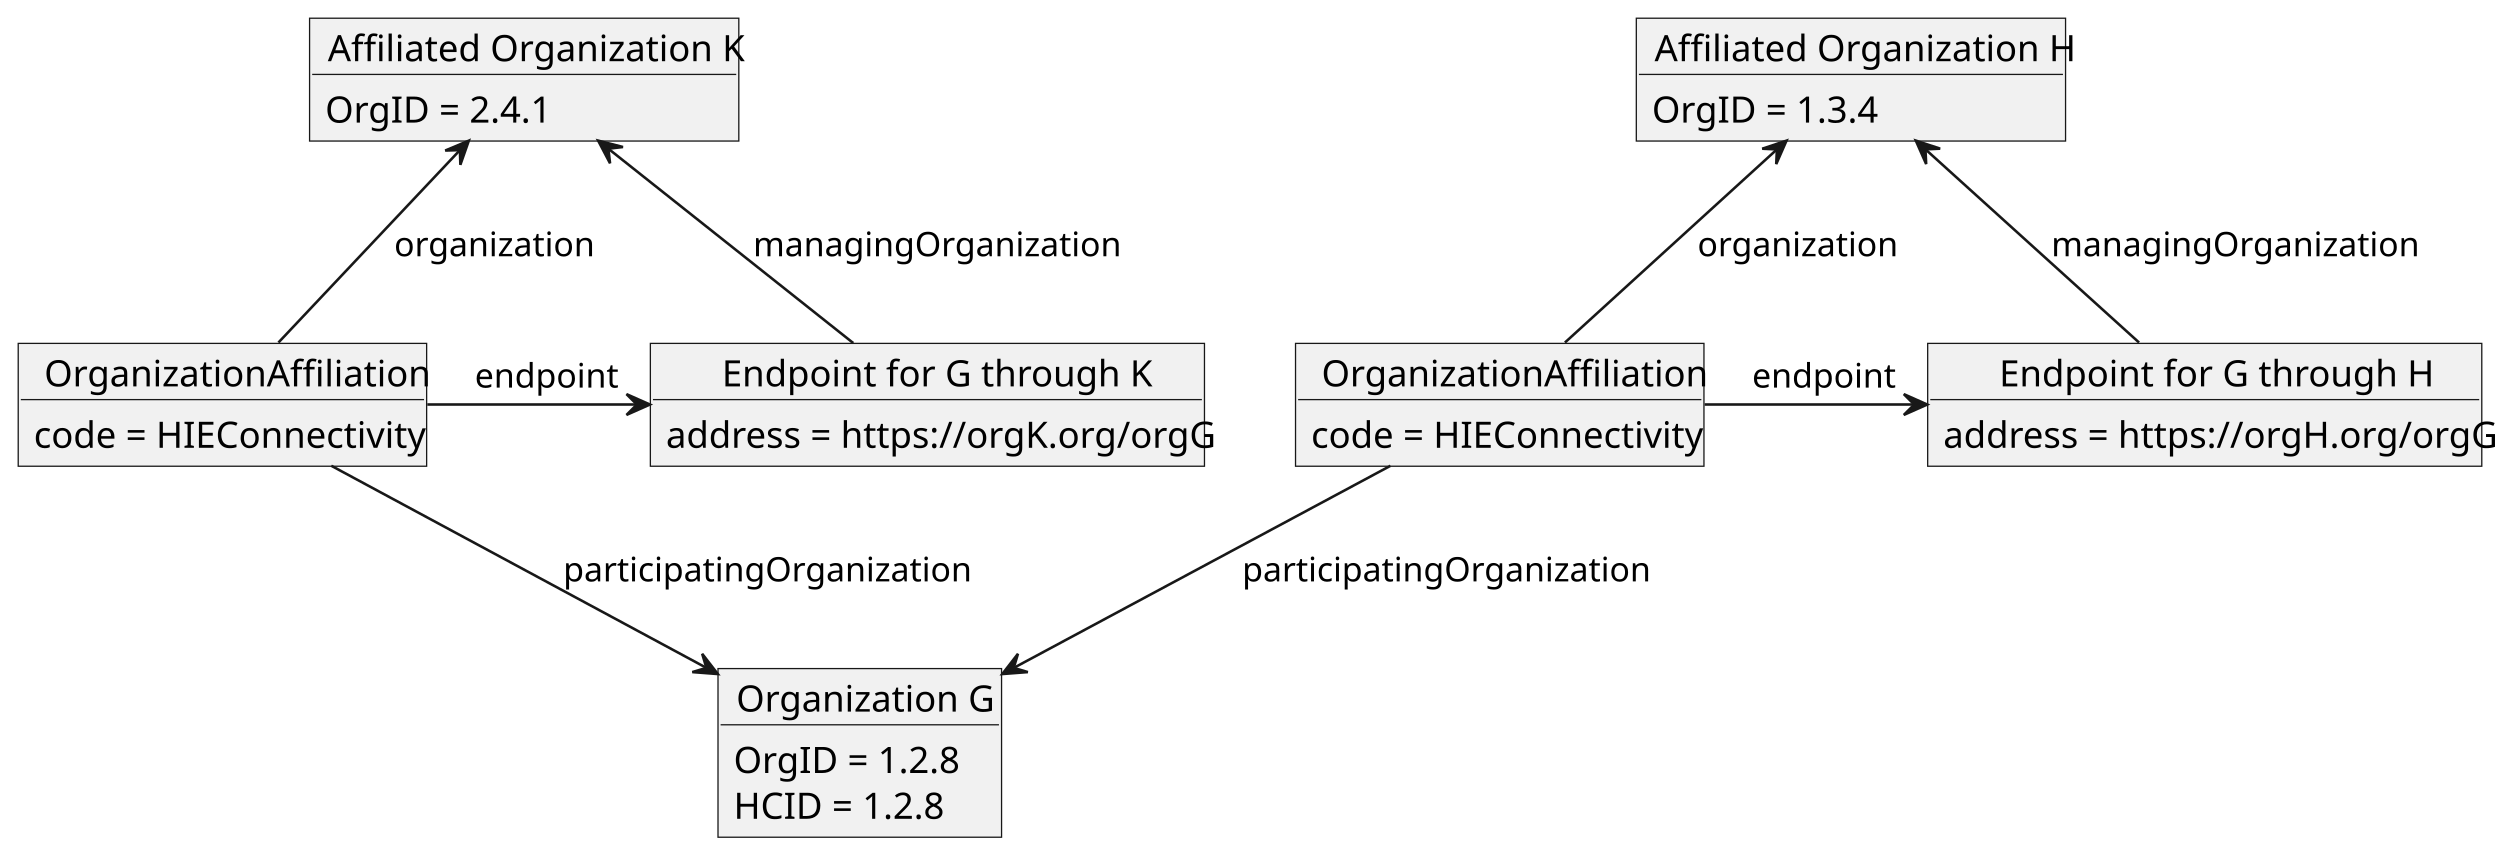
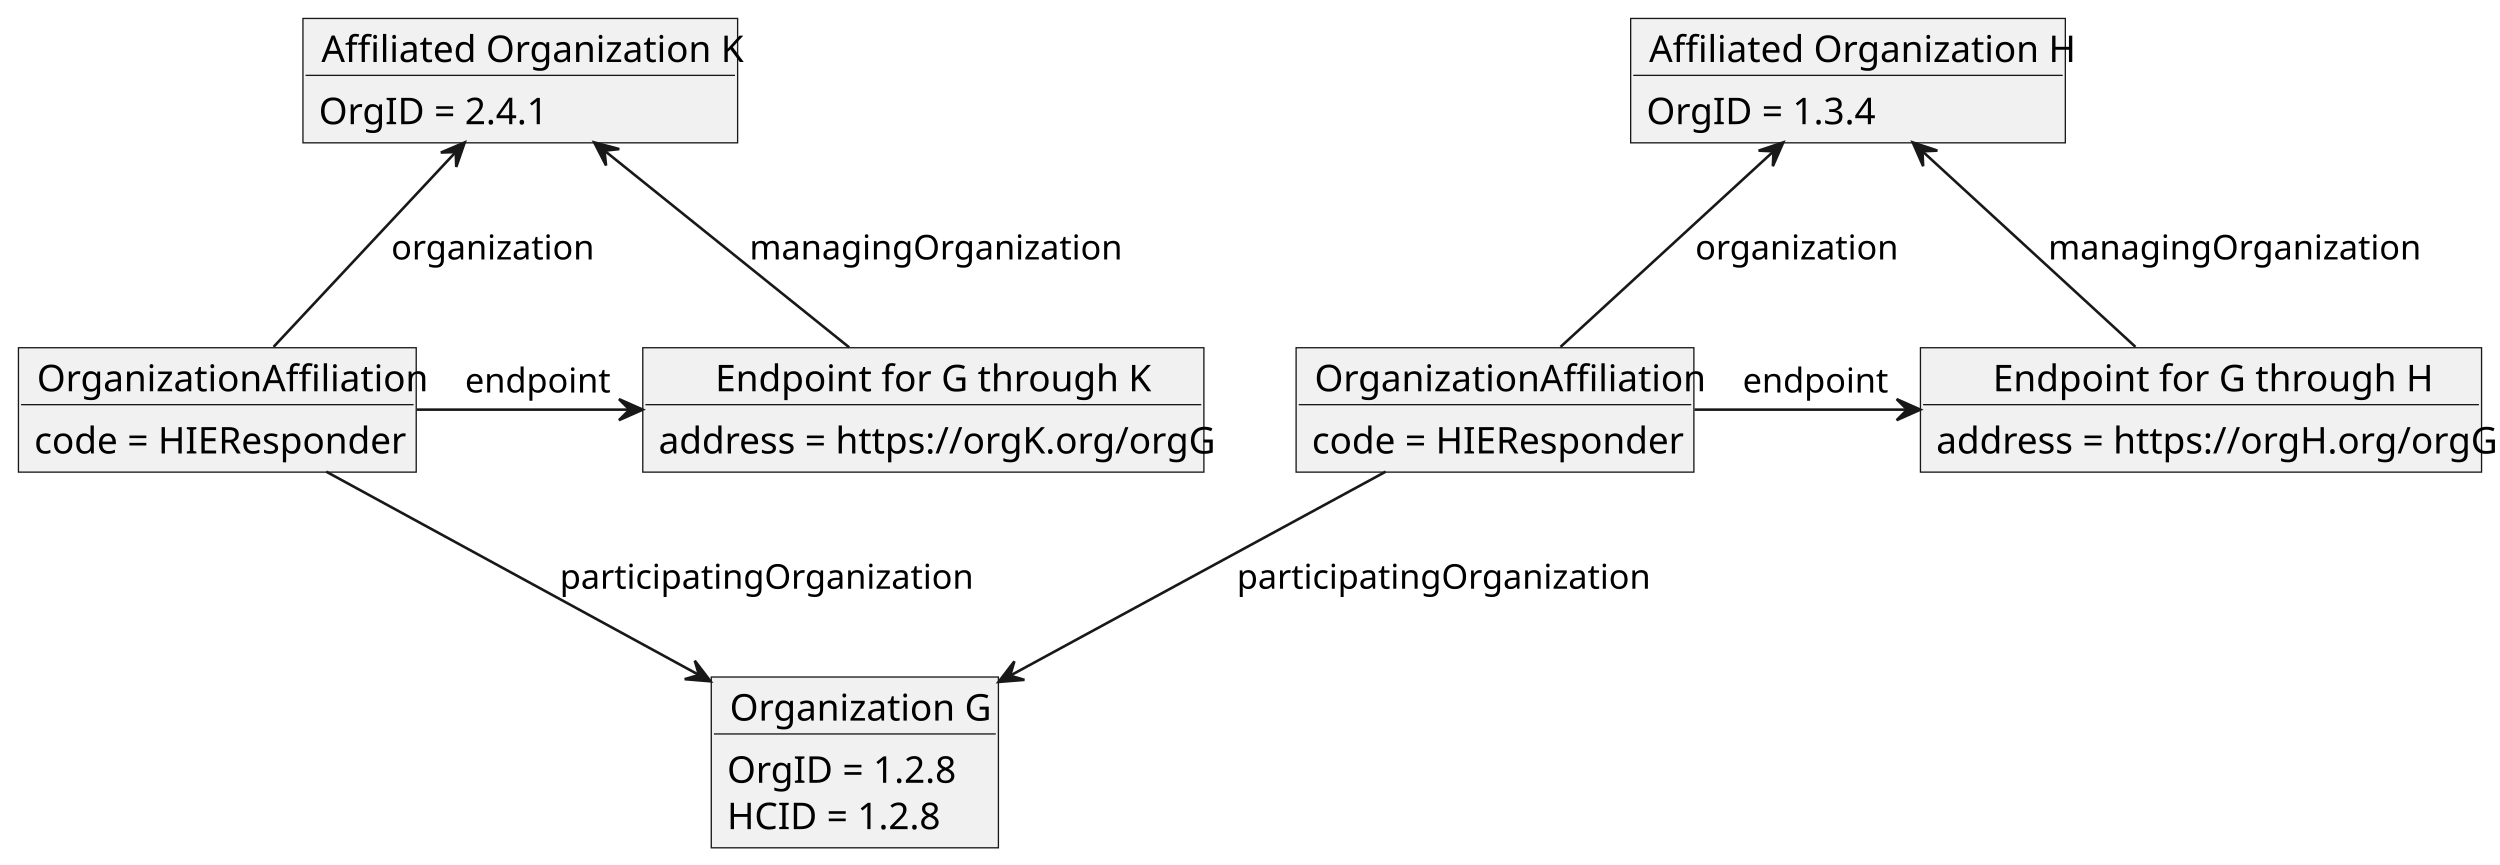
- <svg xmlns="http://www.w3.org/2000/svg" contentStyleType="text/css" height="328px" preserveAspectRatio="none" style="width:961px;height:328px;background:#FFFFFF;" version="1.1" viewBox="0 0 961 328" width="961px" zoomAndPan="magnify">
+ <svg xmlns="http://www.w3.org/2000/svg" contentStyleType="text/css" height="328px" preserveAspectRatio="none" style="width:949px;height:328px;background:#FFFFFF;" version="1.1" viewBox="0 0 949 328" width="949px" zoomAndPan="magnify">
  <defs />
  <g>
    <g id="elem_OrganizationG">
-       <rect fill="#F1F1F1" height="64.828" style="stroke:#181818;stroke-width:0.5;" width="109" x="276" y="257" />
-       <text fill="#000000" font-family="sans-serif" font-size="14" lengthAdjust="spacing" textLength="95" x="283" y="273.533">Organization G</text>
-       <line style="stroke:#181818;stroke-width:0.5;" x1="277" x2="384" y1="278.609" y2="278.609" />
-       <text fill="#000000" font-family="sans-serif" font-size="14" lengthAdjust="spacing" textLength="85" x="282" y="297.143">OrgID = 1.2.8</text>
-       <text fill="#000000" font-family="sans-serif" font-size="14" lengthAdjust="spacing" textLength="80" x="282" y="314.752">HCID = 1.2.8</text>
+       <rect fill="#F1F1F1" height="64.828" style="stroke:#181818;stroke-width:0.5;" width="109" x="270" y="257" />
+       <text fill="#000000" font-family="sans-serif" font-size="14" lengthAdjust="spacing" textLength="95" x="277" y="273.533">Organization G</text>
+       <line style="stroke:#181818;stroke-width:0.5;" x1="271" x2="378" y1="278.609" y2="278.609" />
+       <text fill="#000000" font-family="sans-serif" font-size="14" lengthAdjust="spacing" textLength="85" x="276" y="297.143">OrgID = 1.2.8</text>
+       <text fill="#000000" font-family="sans-serif" font-size="14" lengthAdjust="spacing" textLength="80" x="276" y="314.752">HCID = 1.2.8</text>
    </g>
    <g id="elem_OrganizationH">
-       <rect fill="#F1F1F1" height="47.219" style="stroke:#181818;stroke-width:0.5;" width="165" x="629" y="7" />
-       <text fill="#000000" font-family="sans-serif" font-size="14" lengthAdjust="spacing" textLength="151" x="636" y="23.533">Affiliated Organization H</text>
-       <line style="stroke:#181818;stroke-width:0.5;" x1="630" x2="793" y1="28.609" y2="28.609" />
-       <text fill="#000000" font-family="sans-serif" font-size="14" lengthAdjust="spacing" textLength="85" x="635" y="47.143">OrgID = 1.3.4</text>
+       <rect fill="#F1F1F1" height="47.219" style="stroke:#181818;stroke-width:0.5;" width="165" x="619" y="7" />
+       <text fill="#000000" font-family="sans-serif" font-size="14" lengthAdjust="spacing" textLength="151" x="626" y="23.533">Affiliated Organization H</text>
+       <line style="stroke:#181818;stroke-width:0.5;" x1="620" x2="783" y1="28.609" y2="28.609" />
+       <text fill="#000000" font-family="sans-serif" font-size="14" lengthAdjust="spacing" textLength="85" x="625" y="47.143">OrgID = 1.3.4</text>
    </g>
    <g id="elem_OrgAff">
-       <rect fill="#F1F1F1" height="47.219" style="stroke:#181818;stroke-width:0.5;" width="157" x="498" y="132" />
-       <text fill="#000000" font-family="sans-serif" font-size="14" lengthAdjust="spacing" textLength="137" x="508" y="148.533">OrganizationAffiliation</text>
-       <line style="stroke:#181818;stroke-width:0.5;" x1="499" x2="654" y1="153.609" y2="153.609" />
-       <text fill="#000000" font-family="sans-serif" font-size="14" lengthAdjust="spacing" textLength="145" x="504" y="172.143">code = HIEConnectivity</text>
+       <rect fill="#F1F1F1" height="47.219" style="stroke:#181818;stroke-width:0.5;" width="151" x="492" y="132" />
+       <text fill="#000000" font-family="sans-serif" font-size="14" lengthAdjust="spacing" textLength="137" x="499" y="148.533">OrganizationAffiliation</text>
+       <line style="stroke:#181818;stroke-width:0.5;" x1="493" x2="642" y1="153.609" y2="153.609" />
+       <text fill="#000000" font-family="sans-serif" font-size="14" lengthAdjust="spacing" textLength="138" x="498" y="172.143">code = HIEResponder</text>
    </g>
    <g id="elem_EndpointH">
-       <rect fill="#F1F1F1" height="47.219" style="stroke:#181818;stroke-width:0.5;" width="213" x="741" y="132" />
-       <text fill="#000000" font-family="sans-serif" font-size="14" lengthAdjust="spacing" textLength="158" x="768.5" y="148.533">Endpoint for G through H</text>
-       <line style="stroke:#181818;stroke-width:0.5;" x1="742" x2="953" y1="153.609" y2="153.609" />
-       <text fill="#000000" font-family="sans-serif" font-size="14" lengthAdjust="spacing" textLength="201" x="747" y="172.143">address = https://orgH.org/orgG</text>
+       <rect fill="#F1F1F1" height="47.219" style="stroke:#181818;stroke-width:0.5;" width="213" x="729" y="132" />
+       <text fill="#000000" font-family="sans-serif" font-size="14" lengthAdjust="spacing" textLength="158" x="756.5" y="148.533">Endpoint for G through H</text>
+       <line style="stroke:#181818;stroke-width:0.5;" x1="730" x2="941" y1="153.609" y2="153.609" />
+       <text fill="#000000" font-family="sans-serif" font-size="14" lengthAdjust="spacing" textLength="201" x="735" y="172.143">address = https://orgH.org/orgG</text>
    </g>
    <g id="elem_OrganizationK">
-       <rect fill="#F1F1F1" height="47.219" style="stroke:#181818;stroke-width:0.5;" width="165" x="119" y="7" />
-       <text fill="#000000" font-family="sans-serif" font-size="14" lengthAdjust="spacing" textLength="151" x="126" y="23.533">Affiliated Organization K</text>
-       <line style="stroke:#181818;stroke-width:0.5;" x1="120" x2="283" y1="28.609" y2="28.609" />
-       <text fill="#000000" font-family="sans-serif" font-size="14" lengthAdjust="spacing" textLength="85" x="125" y="47.143">OrgID = 2.4.1</text>
+       <rect fill="#F1F1F1" height="47.219" style="stroke:#181818;stroke-width:0.5;" width="165" x="115" y="7" />
+       <text fill="#000000" font-family="sans-serif" font-size="14" lengthAdjust="spacing" textLength="151" x="122" y="23.533">Affiliated Organization K</text>
+       <line style="stroke:#181818;stroke-width:0.5;" x1="116" x2="279" y1="28.609" y2="28.609" />
+       <text fill="#000000" font-family="sans-serif" font-size="14" lengthAdjust="spacing" textLength="85" x="121" y="47.143">OrgID = 2.4.1</text>
    </g>
    <g id="elem_OrgAff2">
-       <rect fill="#F1F1F1" height="47.219" style="stroke:#181818;stroke-width:0.5;" width="157" x="7" y="132" />
-       <text fill="#000000" font-family="sans-serif" font-size="14" lengthAdjust="spacing" textLength="137" x="17" y="148.533">OrganizationAffiliation</text>
-       <line style="stroke:#181818;stroke-width:0.5;" x1="8" x2="163" y1="153.609" y2="153.609" />
-       <text fill="#000000" font-family="sans-serif" font-size="14" lengthAdjust="spacing" textLength="145" x="13" y="172.143">code = HIEConnectivity</text>
+       <rect fill="#F1F1F1" height="47.219" style="stroke:#181818;stroke-width:0.5;" width="151" x="7" y="132" />
+       <text fill="#000000" font-family="sans-serif" font-size="14" lengthAdjust="spacing" textLength="137" x="14" y="148.533">OrganizationAffiliation</text>
+       <line style="stroke:#181818;stroke-width:0.5;" x1="8" x2="157" y1="153.609" y2="153.609" />
+       <text fill="#000000" font-family="sans-serif" font-size="14" lengthAdjust="spacing" textLength="138" x="13" y="172.143">code = HIEResponder</text>
    </g>
    <g id="elem_EndpointK">
-       <rect fill="#F1F1F1" height="47.219" style="stroke:#181818;stroke-width:0.5;" width="213" x="250" y="132" />
-       <text fill="#000000" font-family="sans-serif" font-size="14" lengthAdjust="spacing" textLength="158" x="277.5" y="148.533">Endpoint for G through K</text>
-       <line style="stroke:#181818;stroke-width:0.5;" x1="251" x2="462" y1="153.609" y2="153.609" />
-       <text fill="#000000" font-family="sans-serif" font-size="14" lengthAdjust="spacing" textLength="201" x="256" y="172.143">address = https://orgK.org/orgG</text>
+       <rect fill="#F1F1F1" height="47.219" style="stroke:#181818;stroke-width:0.5;" width="213" x="244" y="132" />
+       <text fill="#000000" font-family="sans-serif" font-size="14" lengthAdjust="spacing" textLength="158" x="271.5" y="148.533">Endpoint for G through K</text>
+       <line style="stroke:#181818;stroke-width:0.5;" x1="245" x2="456" y1="153.609" y2="153.609" />
+       <text fill="#000000" font-family="sans-serif" font-size="14" lengthAdjust="spacing" textLength="201" x="250" y="172.143">address = https://orgK.org/orgG</text>
    </g>
    <g id="link_OrgAff_OrganizationG">
-       <path codeLine="20" d="M534.49,179.04 C494.69,200.4 434.52,232.68 389.83,256.66 " fill="none" id="OrgAff-to-OrganizationG" style="stroke:#181818;stroke-width:1.0;" />
-       <polygon fill="#181818" points="385.28,259.1,395.1,258.351,389.681,256.728,391.305,251.309,385.28,259.1" style="stroke:#181818;stroke-width:1.0;" />
-       <text fill="#000000" font-family="sans-serif" font-size="13" lengthAdjust="spacing" textLength="143" x="477.5" y="223.495">participatingOrganization</text>
+       <path codeLine="20" d="M526,179.04 C486.82,200.33 427.65,232.47 383.55,256.42 " fill="none" id="OrgAff-to-OrganizationG" style="stroke:#181818;stroke-width:1.0;" />
+       <polygon fill="#181818" points="379.06,258.86,388.877,258.073,383.452,256.471,385.055,251.046,379.06,258.86" style="stroke:#181818;stroke-width:1.0;" />
+       <text fill="#000000" font-family="sans-serif" font-size="13" lengthAdjust="spacing" textLength="143" x="469.5" y="223.495">participatingOrganization</text>
    </g>
    <g id="link_OrganizationH_OrgAff">
-       <path codeLine="21" d="M682.96,57.5 C658.84,79.48 624.64,110.64 601.56,131.67 " fill="none" id="OrganizationH-backto-OrgAff" style="stroke:#181818;stroke-width:1.0;" />
-       <polygon fill="#181818" points="686.74,54.06,677.393,57.165,683.044,57.428,682.782,63.078,686.74,54.06" style="stroke:#181818;stroke-width:1.0;" />
-       <text fill="#000000" font-family="sans-serif" font-size="13" lengthAdjust="spacing" textLength="70" x="652.5" y="98.495">organization</text>
+       <path codeLine="21" d="M673.17,57.5 C649.23,79.48 615.28,110.64 592.38,131.67 " fill="none" id="OrganizationH-backto-OrgAff" style="stroke:#181818;stroke-width:1.0;" />
+       <polygon fill="#181818" points="676.92,54.06,667.579,57.183,673.231,57.435,672.979,63.086,676.92,54.06" style="stroke:#181818;stroke-width:1.0;" />
+       <text fill="#000000" font-family="sans-serif" font-size="13" lengthAdjust="spacing" textLength="70" x="643.5" y="98.495">organization</text>
    </g>
    <g id="link_OrgAff_EndpointH">
-       <path codeLine="22" d="M655.25,155.5 C680.41,155.5 708.75,155.5 735.79,155.5 " fill="none" id="OrgAff-to-EndpointH" style="stroke:#181818;stroke-width:1.0;" />
-       <polygon fill="#181818" points="740.82,155.5,731.82,151.5,735.82,155.5,731.82,159.5,740.82,155.5" style="stroke:#181818;stroke-width:1.0;" />
-       <text fill="#000000" font-family="sans-serif" font-size="13" lengthAdjust="spacing" textLength="49" x="673.5" y="148.995">endpoint</text>
+       <path codeLine="22" d="M643.22,155.5 C668.29,155.5 696.73,155.5 723.9,155.5 " fill="none" id="OrgAff-to-EndpointH" style="stroke:#181818;stroke-width:1.0;" />
+       <polygon fill="#181818" points="728.96,155.5,719.96,151.5,723.96,155.5,719.96,159.5,728.96,155.5" style="stroke:#181818;stroke-width:1.0;" />
+       <text fill="#000000" font-family="sans-serif" font-size="13" lengthAdjust="spacing" textLength="49" x="661.5" y="148.995">endpoint</text>
    </g>
    <g id="link_OrganizationH_EndpointH">
-       <path codeLine="23" d="M740.25,57.5 C764.55,79.48 799.01,110.64 822.25,131.67 " fill="none" id="OrganizationH-backto-EndpointH" style="stroke:#181818;stroke-width:1.0;" />
-       <polygon fill="#181818" points="736.44,54.06,740.417,63.07,740.143,57.42,745.793,57.145,736.44,54.06" style="stroke:#181818;stroke-width:1.0;" />
-       <text fill="#000000" font-family="sans-serif" font-size="13" lengthAdjust="spacing" textLength="129" x="788.5" y="98.495">managingOrganization</text>
+       <path codeLine="23" d="M729.83,57.5 C753.77,79.48 787.72,110.64 810.62,131.67 " fill="none" id="OrganizationH-backto-EndpointH" style="stroke:#181818;stroke-width:1.0;" />
+       <polygon fill="#181818" points="726.08,54.06,730.021,63.086,729.769,57.435,735.421,57.183,726.08,54.06" style="stroke:#181818;stroke-width:1.0;" />
+       <text fill="#000000" font-family="sans-serif" font-size="13" lengthAdjust="spacing" textLength="129" x="777.5" y="98.495">managingOrganization</text>
    </g>
    <g id="link_OrgAff2_OrganizationG">
-       <path codeLine="25" d="M127.34,179.04 C166.98,200.4 226.9,232.68 271.41,256.66 " fill="none" id="OrgAff2-to-OrganizationG" style="stroke:#181818;stroke-width:1.0;" />
-       <polygon fill="#181818" points="275.94,259.1,269.915,251.309,271.539,256.728,266.12,258.351,275.94,259.1" style="stroke:#181818;stroke-width:1.0;" />
-       <text fill="#000000" font-family="sans-serif" font-size="13" lengthAdjust="spacing" textLength="143" x="216.5" y="223.495">participatingOrganization</text>
+       <path codeLine="25" d="M123.83,179.04 C162.72,200.26 221.38,232.25 265.25,256.18 " fill="none" id="OrgAff2-to-OrganizationG" style="stroke:#181818;stroke-width:1.0;" />
+       <polygon fill="#181818" points="269.72,258.62,263.745,250.791,265.334,256.22,259.905,257.808,269.72,258.62" style="stroke:#181818;stroke-width:1.0;" />
+       <text fill="#000000" font-family="sans-serif" font-size="13" lengthAdjust="spacing" textLength="143" x="212.5" y="223.495">participatingOrganization</text>
    </g>
    <g id="link_OrganizationK_OrgAff2">
-       <path codeLine="26" d="M176.72,57.78 C156.01,79.73 126.78,110.73 107.03,131.67 " fill="none" id="OrganizationK-backto-OrgAff2" style="stroke:#181818;stroke-width:1.0;" />
-       <polygon fill="#181818" points="180.22,54.06,171.139,57.872,176.793,57.701,176.964,63.355,180.22,54.06" style="stroke:#181818;stroke-width:1.0;" />
-       <text fill="#000000" font-family="sans-serif" font-size="13" lengthAdjust="spacing" textLength="70" x="151.5" y="98.495">organization</text>
+       <path codeLine="26" d="M172.93,57.78 C152.4,79.73 123.42,110.73 103.85,131.67 " fill="none" id="OrganizationK-backto-OrgAff2" style="stroke:#181818;stroke-width:1.0;" />
+       <polygon fill="#181818" points="176.41,54.06,167.344,57.909,172.998,57.715,173.192,63.368,176.41,54.06" style="stroke:#181818;stroke-width:1.0;" />
+       <text fill="#000000" font-family="sans-serif" font-size="13" lengthAdjust="spacing" textLength="70" x="148.5" y="98.495">organization</text>
    </g>
    <g id="link_OrgAff2_EndpointK">
-       <path codeLine="27" d="M164.25,155.5 C189.41,155.5 217.75,155.5 244.79,155.5 " fill="none" id="OrgAff2-to-EndpointK" style="stroke:#181818;stroke-width:1.0;" />
-       <polygon fill="#181818" points="249.82,155.5,240.82,151.5,244.82,155.5,240.82,159.5,249.82,155.5" style="stroke:#181818;stroke-width:1.0;" />
-       <text fill="#000000" font-family="sans-serif" font-size="13" lengthAdjust="spacing" textLength="49" x="182.5" y="148.995">endpoint</text>
+       <path codeLine="27" d="M158.22,155.5 C183.29,155.5 211.73,155.5 238.9,155.5 " fill="none" id="OrgAff2-to-EndpointK" style="stroke:#181818;stroke-width:1.0;" />
+       <polygon fill="#181818" points="243.96,155.5,234.96,151.5,238.96,155.5,234.96,159.5,243.96,155.5" style="stroke:#181818;stroke-width:1.0;" />
+       <text fill="#000000" font-family="sans-serif" font-size="13" lengthAdjust="spacing" textLength="49" x="176.5" y="148.995">endpoint</text>
    </g>
    <g id="link_OrganizationK_EndpointK">
-       <path codeLine="28" d="M233.94,57.24 C261.74,79.3 301.39,110.77 327.99,131.87 " fill="none" id="OrganizationK-backto-EndpointK" style="stroke:#181818;stroke-width:1.0;" />
-       <polygon fill="#181818" points="229.93,54.06,234.502,62.783,233.85,57.164,239.469,56.512,229.93,54.06" style="stroke:#181818;stroke-width:1.0;" />
-       <text fill="#000000" font-family="sans-serif" font-size="13" lengthAdjust="spacing" textLength="129" x="289.5" y="98.495">managingOrganization</text>
+       <path codeLine="28" d="M229.52,57.24 C256.96,79.3 296.1,110.77 322.36,131.87 " fill="none" id="OrganizationK-backto-EndpointK" style="stroke:#181818;stroke-width:1.0;" />
+       <polygon fill="#181818" points="225.56,54.06,230.058,62.822,229.453,57.197,235.078,56.593,225.56,54.06" style="stroke:#181818;stroke-width:1.0;" />
+       <text fill="#000000" font-family="sans-serif" font-size="13" lengthAdjust="spacing" textLength="129" x="284.5" y="98.495">managingOrganization</text>
    </g>
  </g>
</svg>
